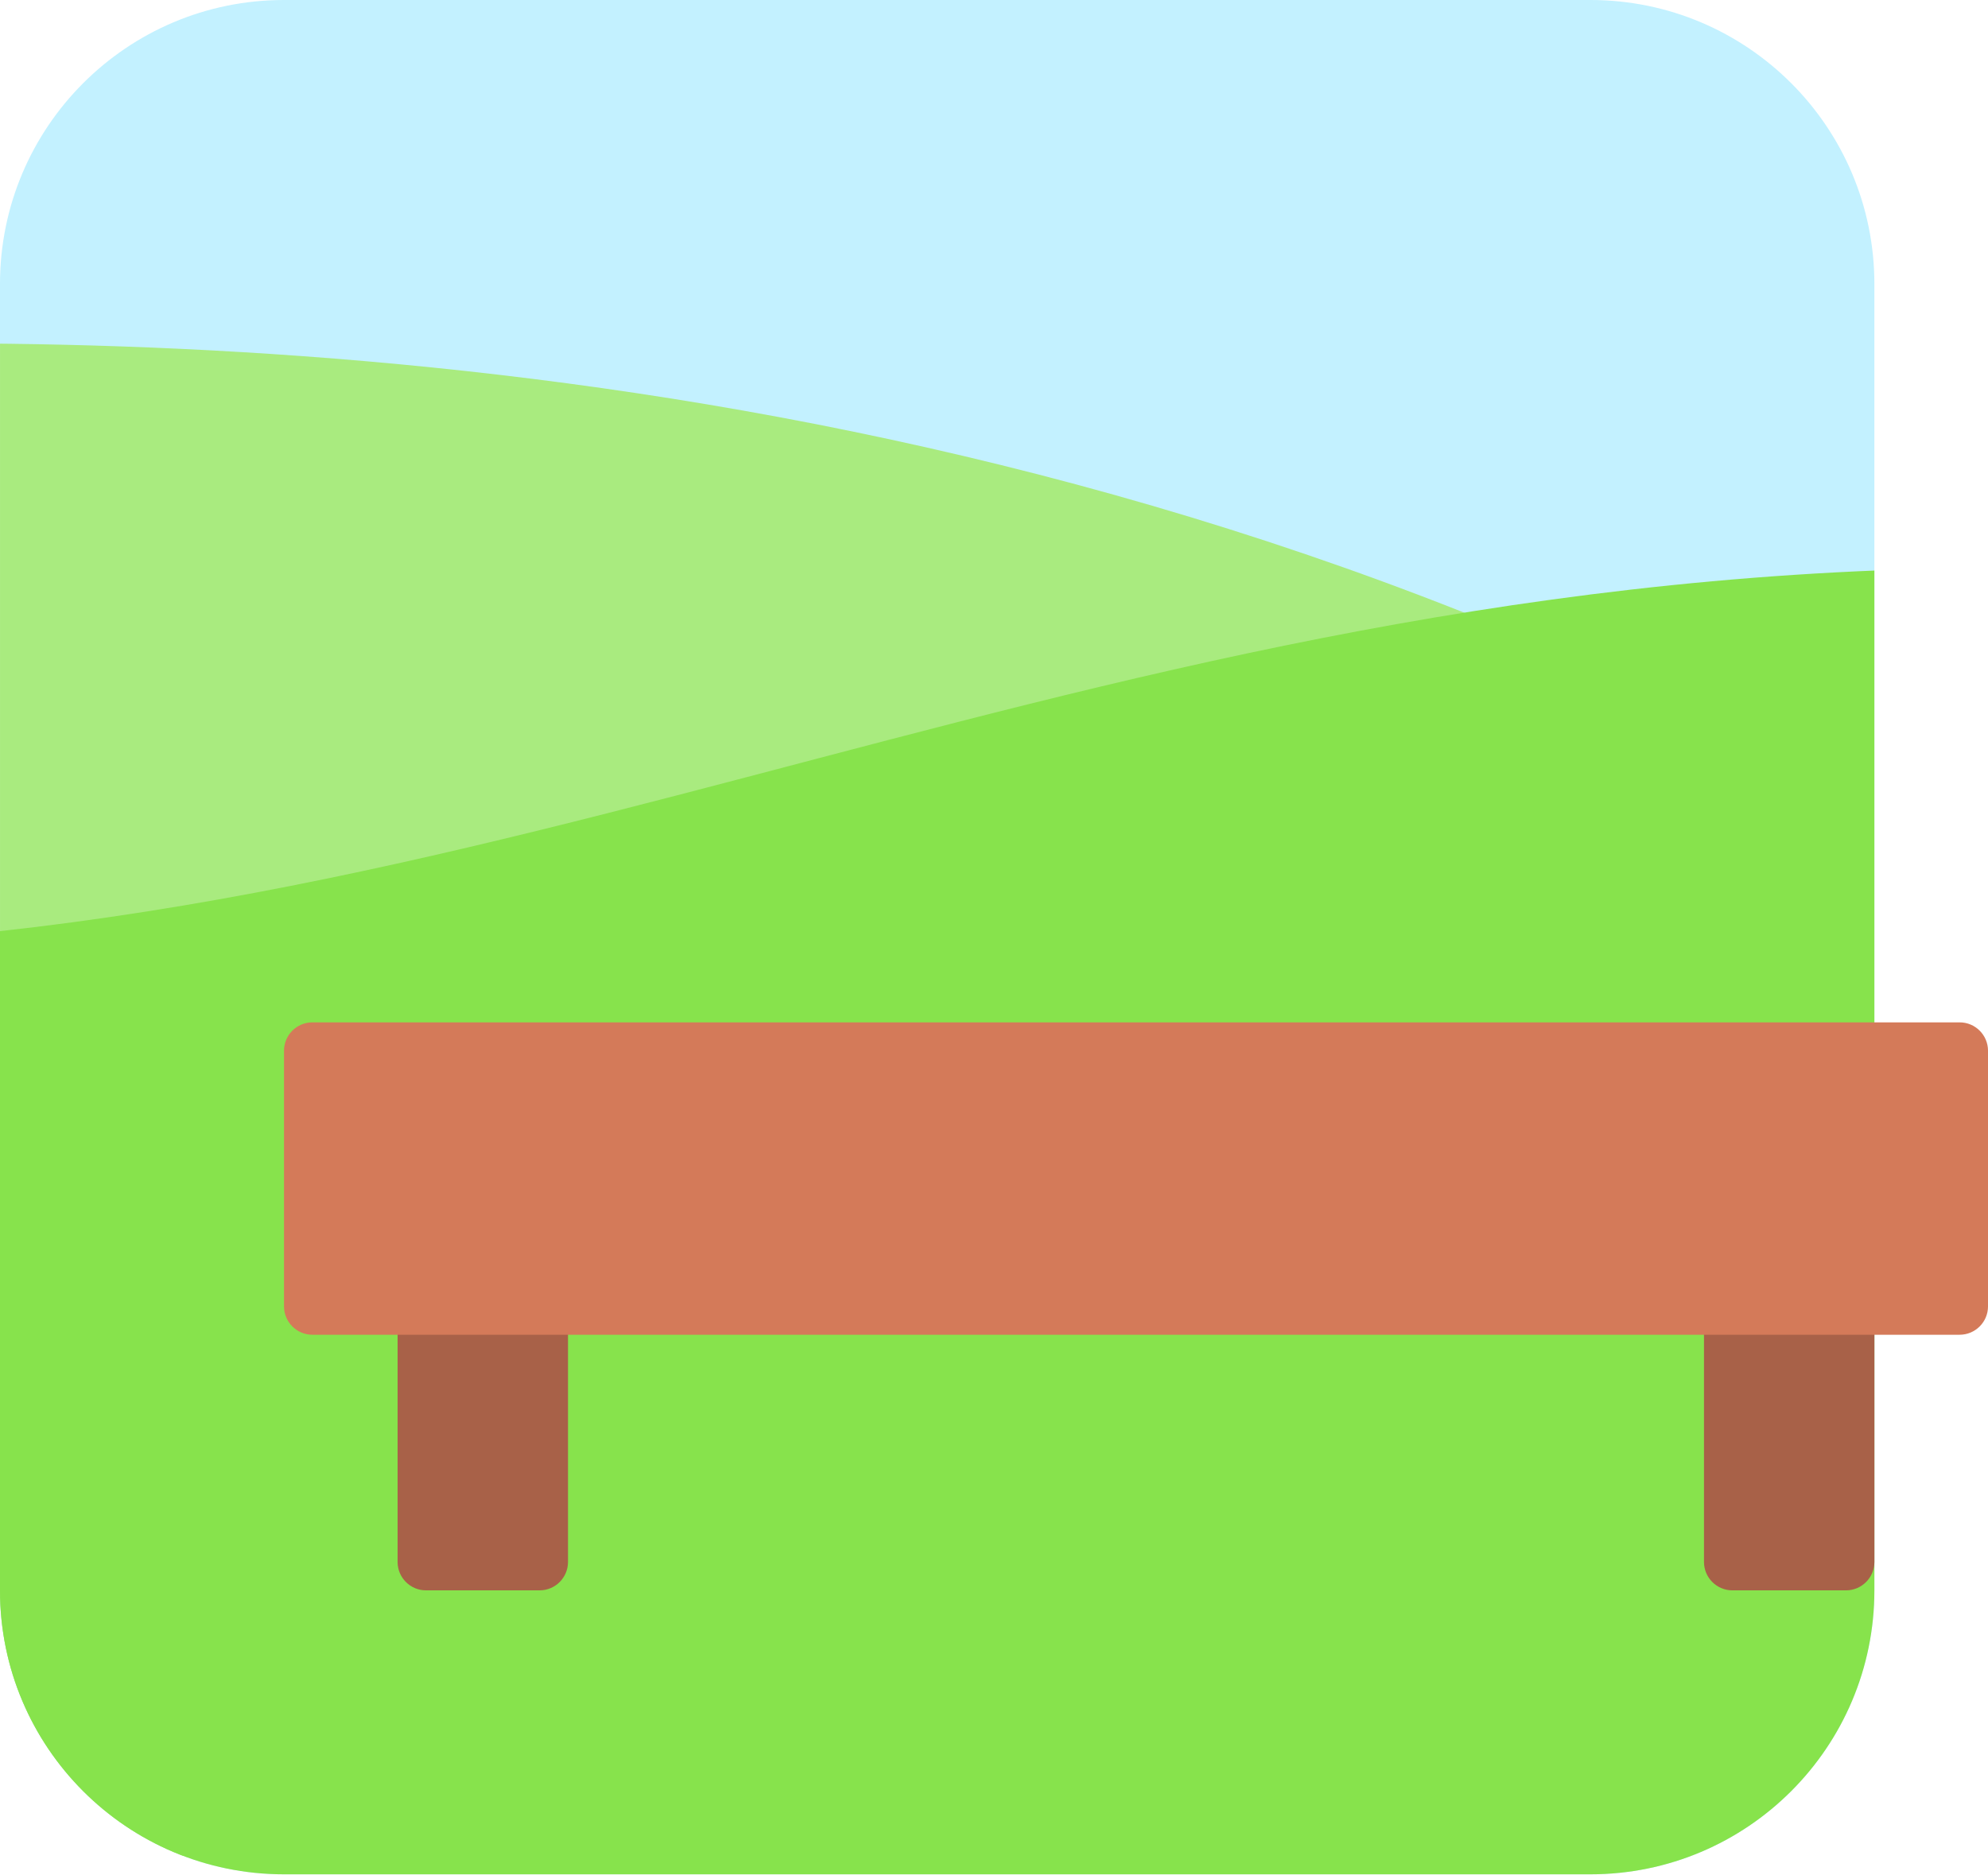
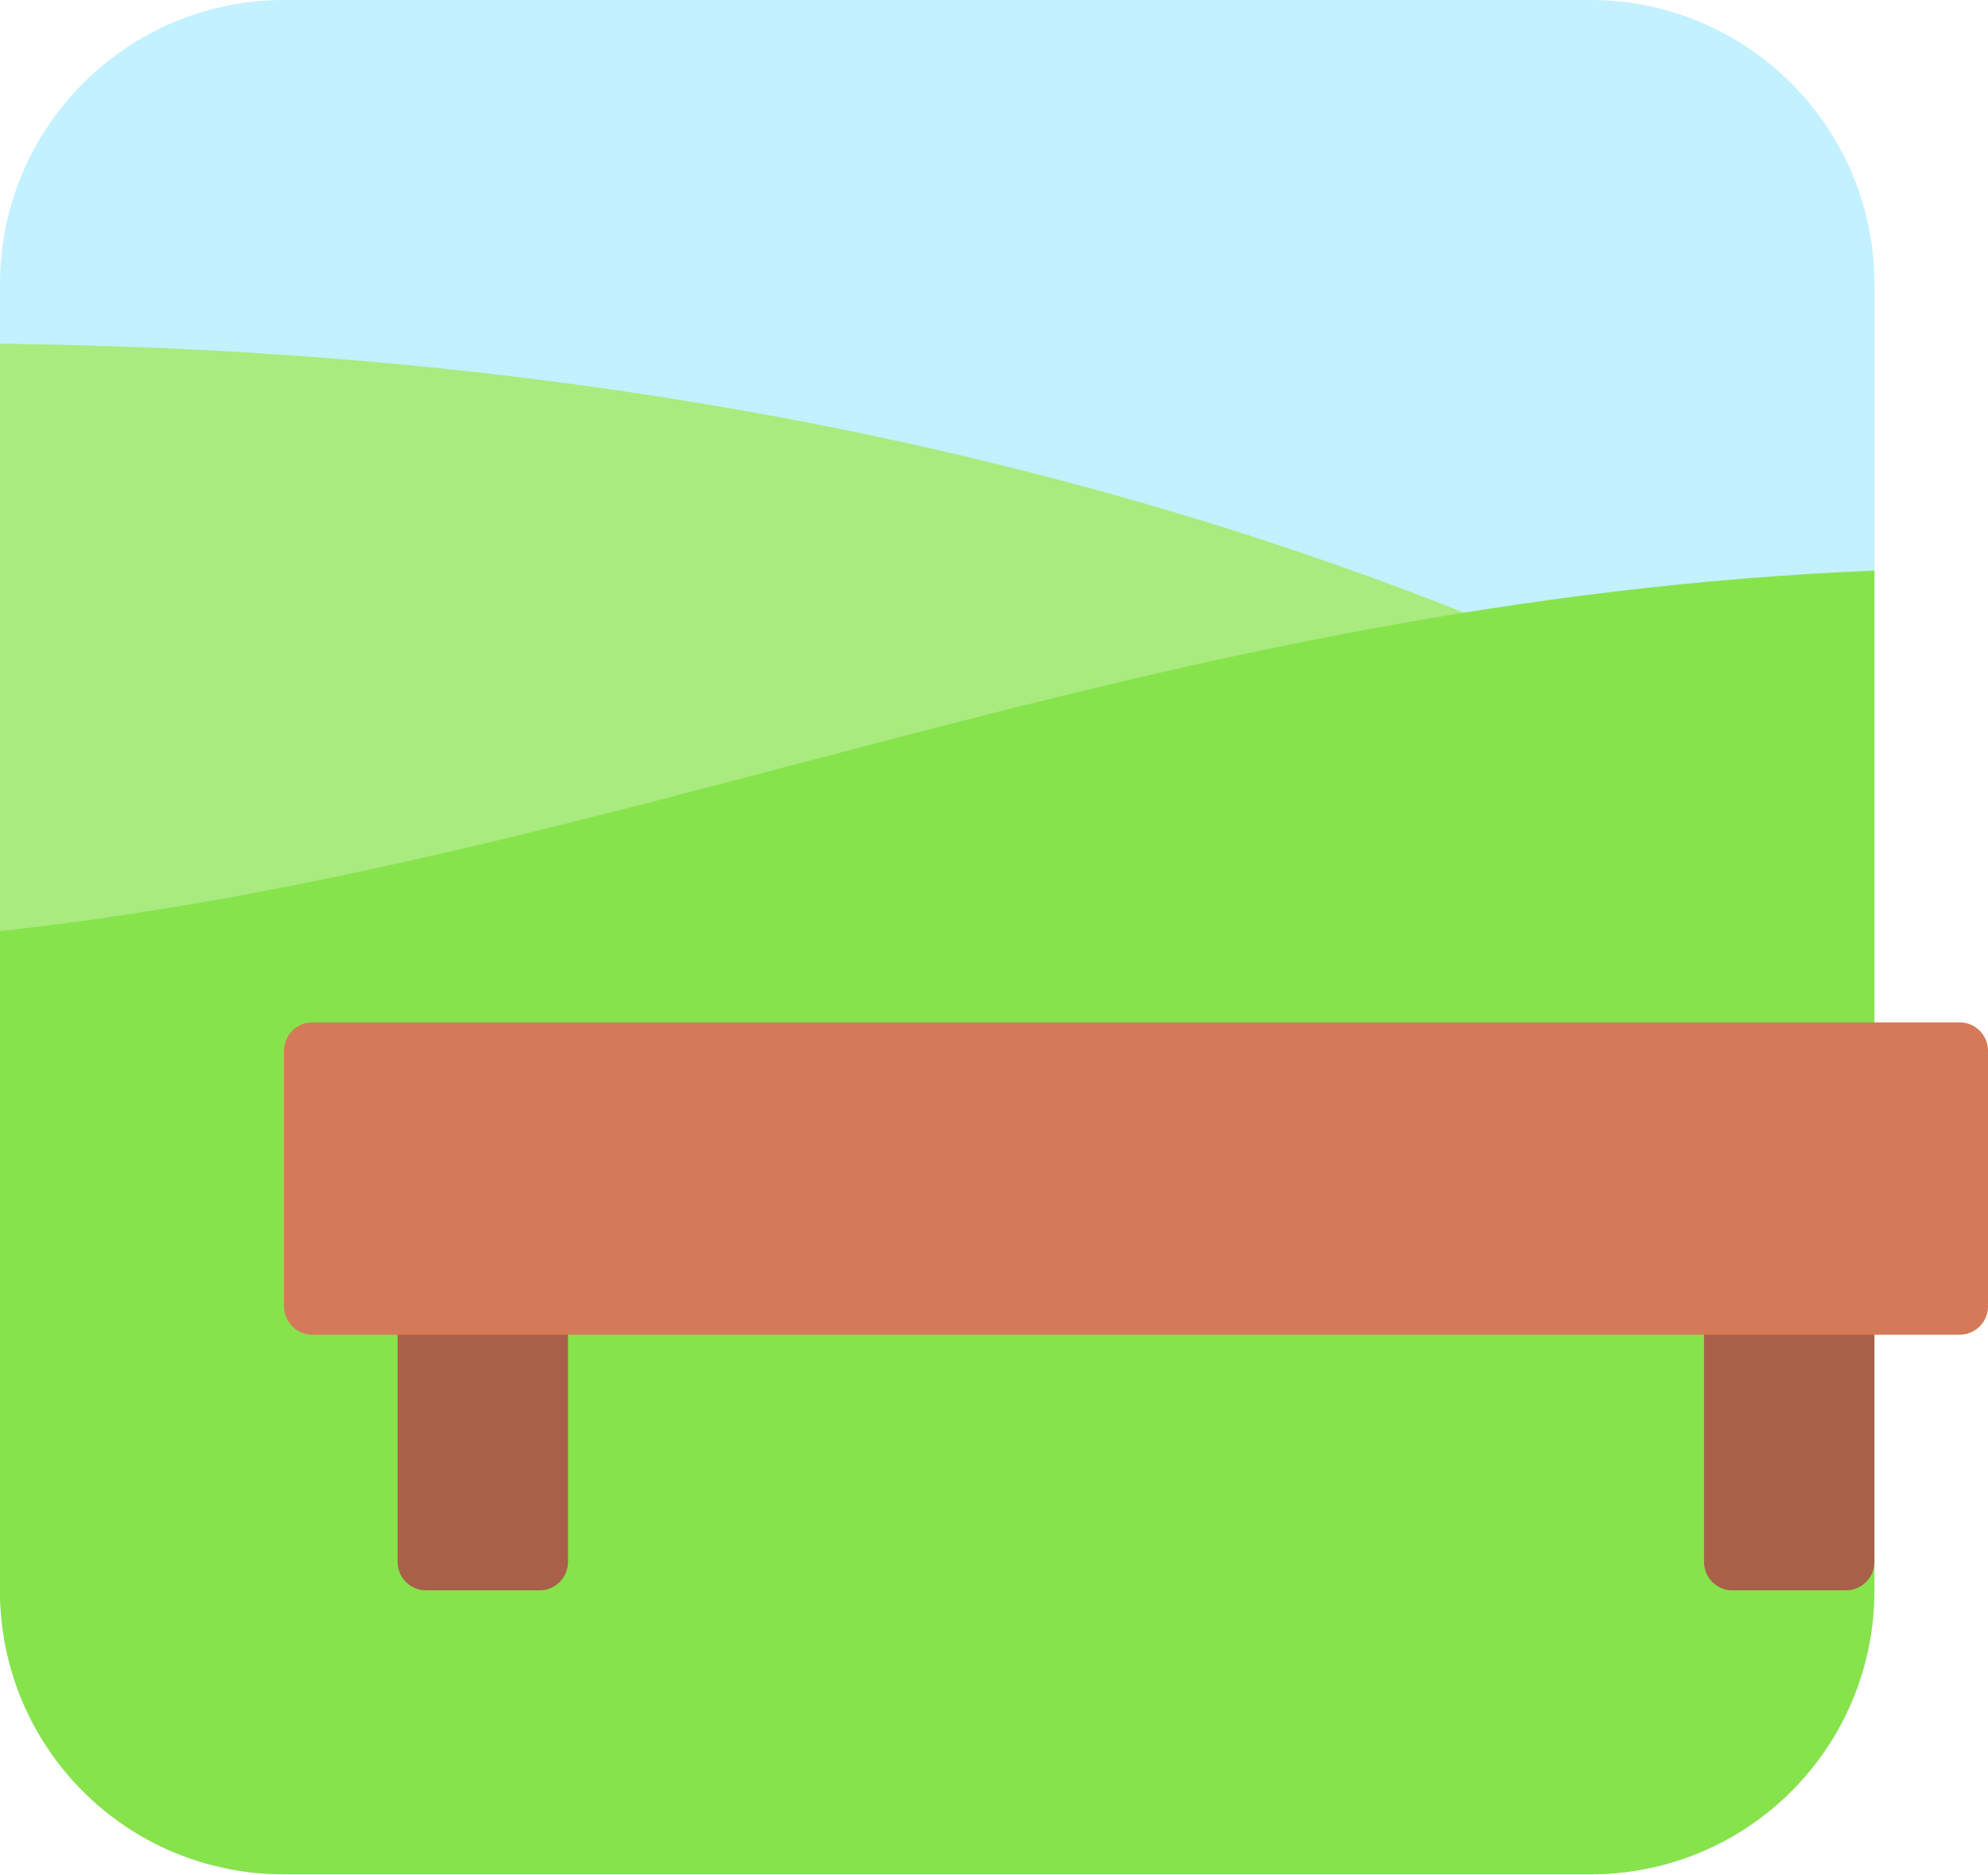
<svg xmlns="http://www.w3.org/2000/svg" id="svg3004" version="1.1" viewBox="0 0 92.604 87.312" height="330" width="350">
-   <defs id="defs2998">
-     <clipPath id="clipPath3841-7" clipPathUnits="userSpaceOnUse">
-       <rect style="opacity:1;vector-effect:none;fill:#c6fcf0;fill-opacity:1;stroke:none;stroke-width:1.746;stroke-linecap:butt;stroke-linejoin:miter;stroke-miterlimit:4;stroke-dasharray:none;stroke-dashoffset:0;stroke-opacity:1;paint-order:normal" id="rect3843-0" width="87.312" height="87.312" x="-8.095" y="-245.363" ry="13.229" rx="13.229" />
-     </clipPath>
-     <clipPath id="clipPath3837-9" clipPathUnits="userSpaceOnUse">
-       <rect style="opacity:1;vector-effect:none;fill:#c6fcf0;fill-opacity:1;stroke:none;stroke-width:1.746;stroke-linecap:butt;stroke-linejoin:miter;stroke-miterlimit:4;stroke-dasharray:none;stroke-dashoffset:0;stroke-opacity:1;paint-order:normal" id="rect3839-3" width="87.312" height="87.312" x="-8.095" y="-245.363" ry="13.229" rx="13.229" />
-     </clipPath>
-   </defs>
-   <g transform="translate(137.7723,-167.1652)" id="layer1">
-     <g id="g3825-6" transform="translate(-129.6777,412.5281)">
-       <rect style="opacity:1;vector-effect:none;fill:#c3f1ff;fill-opacity:1;stroke:none;stroke-width:1.746;stroke-linecap:butt;stroke-linejoin:miter;stroke-miterlimit:4;stroke-dasharray:none;stroke-dashoffset:0;stroke-opacity:1;paint-order:normal" id="rect3765-0" width="87.312" height="87.312" x="-8.095" y="-245.363" ry="13.229" rx="13.229" />
-       <path style="opacity:1;vector-effect:none;fill:#a9eb7f;fill-opacity:1;stroke:none;stroke-width:5.282px;stroke-linecap:butt;stroke-linejoin:miter;stroke-miterlimit:4;stroke-dasharray:none;stroke-dashoffset:0;stroke-opacity:1" d="m 91.786,-145.483 -98.736,-62.839 c 38.511,-21.442 79.233,-21.531 98.736,-20.869 v 16.799 z" id="circle3831-6" clip-path="url(#clipPath3841-7)" transform="matrix(-1,0,0,1,71.1233,0)" />
-       <path id="path3769-2" d="M 91.124,-146.144 H -20.662 l 10e-7,-55.064 c 39.306,-0.498 66.966,-19.441 112.448,-17.578 z" clip-path="url(#clipPath3837-9)" style="opacity:1;vector-effect:none;fill:#87e34c;fill-opacity:1;stroke:none;stroke-width:3.969;stroke-linecap:butt;stroke-linejoin:miter;stroke-miterlimit:4;stroke-dasharray:none;stroke-dashoffset:0;stroke-opacity:1;paint-order:normal" />
-       <g id="g1122">
-         <rect rx="1.323" ry="1.323" style="opacity:1;vector-effect:none;fill:#a86148;fill-opacity:1;stroke:none;stroke-width:3.849;stroke-linecap:butt;stroke-linejoin:miter;stroke-miterlimit:4;stroke-dasharray:none;stroke-dashoffset:0;stroke-opacity:1;paint-order:normal" id="rect3773-6" width="7.938" height="19.844" x="10.426" y="-191.123" />
-         <rect y="-191.123" x="71.28" height="19.844" width="7.938" id="rect3809-1" style="opacity:1;vector-effect:none;fill:#a86148;fill-opacity:1;stroke:none;stroke-width:3.849;stroke-linecap:butt;stroke-linejoin:miter;stroke-miterlimit:4;stroke-dasharray:none;stroke-dashoffset:0;stroke-opacity:1;paint-order:normal" ry="1.323" rx="1.323" />
-         <rect rx="1.323" ry="1.323" y="-197.738" x="5.135" height="14.552" width="79.375" id="rect3781-8" style="opacity:1;vector-effect:none;fill:#d47a59;fill-opacity:1;stroke:none;stroke-width:3.969;stroke-linecap:butt;stroke-linejoin:miter;stroke-miterlimit:4;stroke-dasharray:none;stroke-dashoffset:0;stroke-opacity:1;paint-order:normal" />
-       </g>
-     </g>
+   <defs id="defs2998" />
+   <rect style="opacity:1;vector-effect:none;fill:#c3f1ff;fill-opacity:1;stroke:none;stroke-width:1.746;stroke-linecap:butt;stroke-linejoin:miter;stroke-miterlimit:4;stroke-dasharray:none;stroke-dashoffset:0;stroke-opacity:1;paint-order:normal" id="rect3765-0" width="87.312" height="87.312" x="4.0908812e-06" y="-4.5214842e-06" ry="13.229" rx="13.229" />
+   <path style="opacity:1;vector-effect:none;fill:#a9eb7f;fill-opacity:1;stroke:none;stroke-width:19.964px;stroke-linecap:butt;stroke-linejoin:miter;stroke-miterlimit:4;stroke-dasharray:none;stroke-dashoffset:0;stroke-opacity:1" clip-path="none" d="M 0 60.516 L 0 280 C 0 301.432 13.355 319.621 32.227 326.76 L 325.674 140 C 206.508 73.651 81.772 61.404 0 60.516 z " transform="scale(0.2645833)" id="circle3831-6" />
+   <path style="opacity:1;vector-effect:none;fill:#87e34c;fill-opacity:1;stroke:none;stroke-width:15;stroke-linecap:butt;stroke-linejoin:miter;stroke-miterlimit:4;stroke-dasharray:none;stroke-dashoffset:0;stroke-opacity:1;paint-order:normal" clip-path="none" d="M 330 100.457 C 202.812 105.723 111.44 151.693 0 163.936 L 0 280 C 0 307.7 22.3 330 50 330 L 280 330 C 307.7 330 330 307.7 330 280 L 330 100.457 z " transform="scale(0.2645833)" id="path3769-2" />
+   <g id="g1122" transform="translate(8.0946,245.3629)">
+     <rect rx="1.323" ry="1.323" style="opacity:1;vector-effect:none;fill:#a86148;fill-opacity:1;stroke:none;stroke-width:3.849;stroke-linecap:butt;stroke-linejoin:miter;stroke-miterlimit:4;stroke-dasharray:none;stroke-dashoffset:0;stroke-opacity:1;paint-order:normal" id="rect3773-6" width="7.938" height="19.844" x="10.426" y="-191.123" />
+     <rect y="-191.123" x="71.28" height="19.844" width="7.938" id="rect3809-1" style="opacity:1;vector-effect:none;fill:#a86148;fill-opacity:1;stroke:none;stroke-width:3.849;stroke-linecap:butt;stroke-linejoin:miter;stroke-miterlimit:4;stroke-dasharray:none;stroke-dashoffset:0;stroke-opacity:1;paint-order:normal" ry="1.323" rx="1.323" />
+     <rect rx="1.323" ry="1.323" y="-197.738" x="5.135" height="14.552" width="79.375" id="rect3781-8" style="opacity:1;vector-effect:none;fill:#d47a59;fill-opacity:1;stroke:none;stroke-width:3.969;stroke-linecap:butt;stroke-linejoin:miter;stroke-miterlimit:4;stroke-dasharray:none;stroke-dashoffset:0;stroke-opacity:1;paint-order:normal" />
  </g>
</svg>
